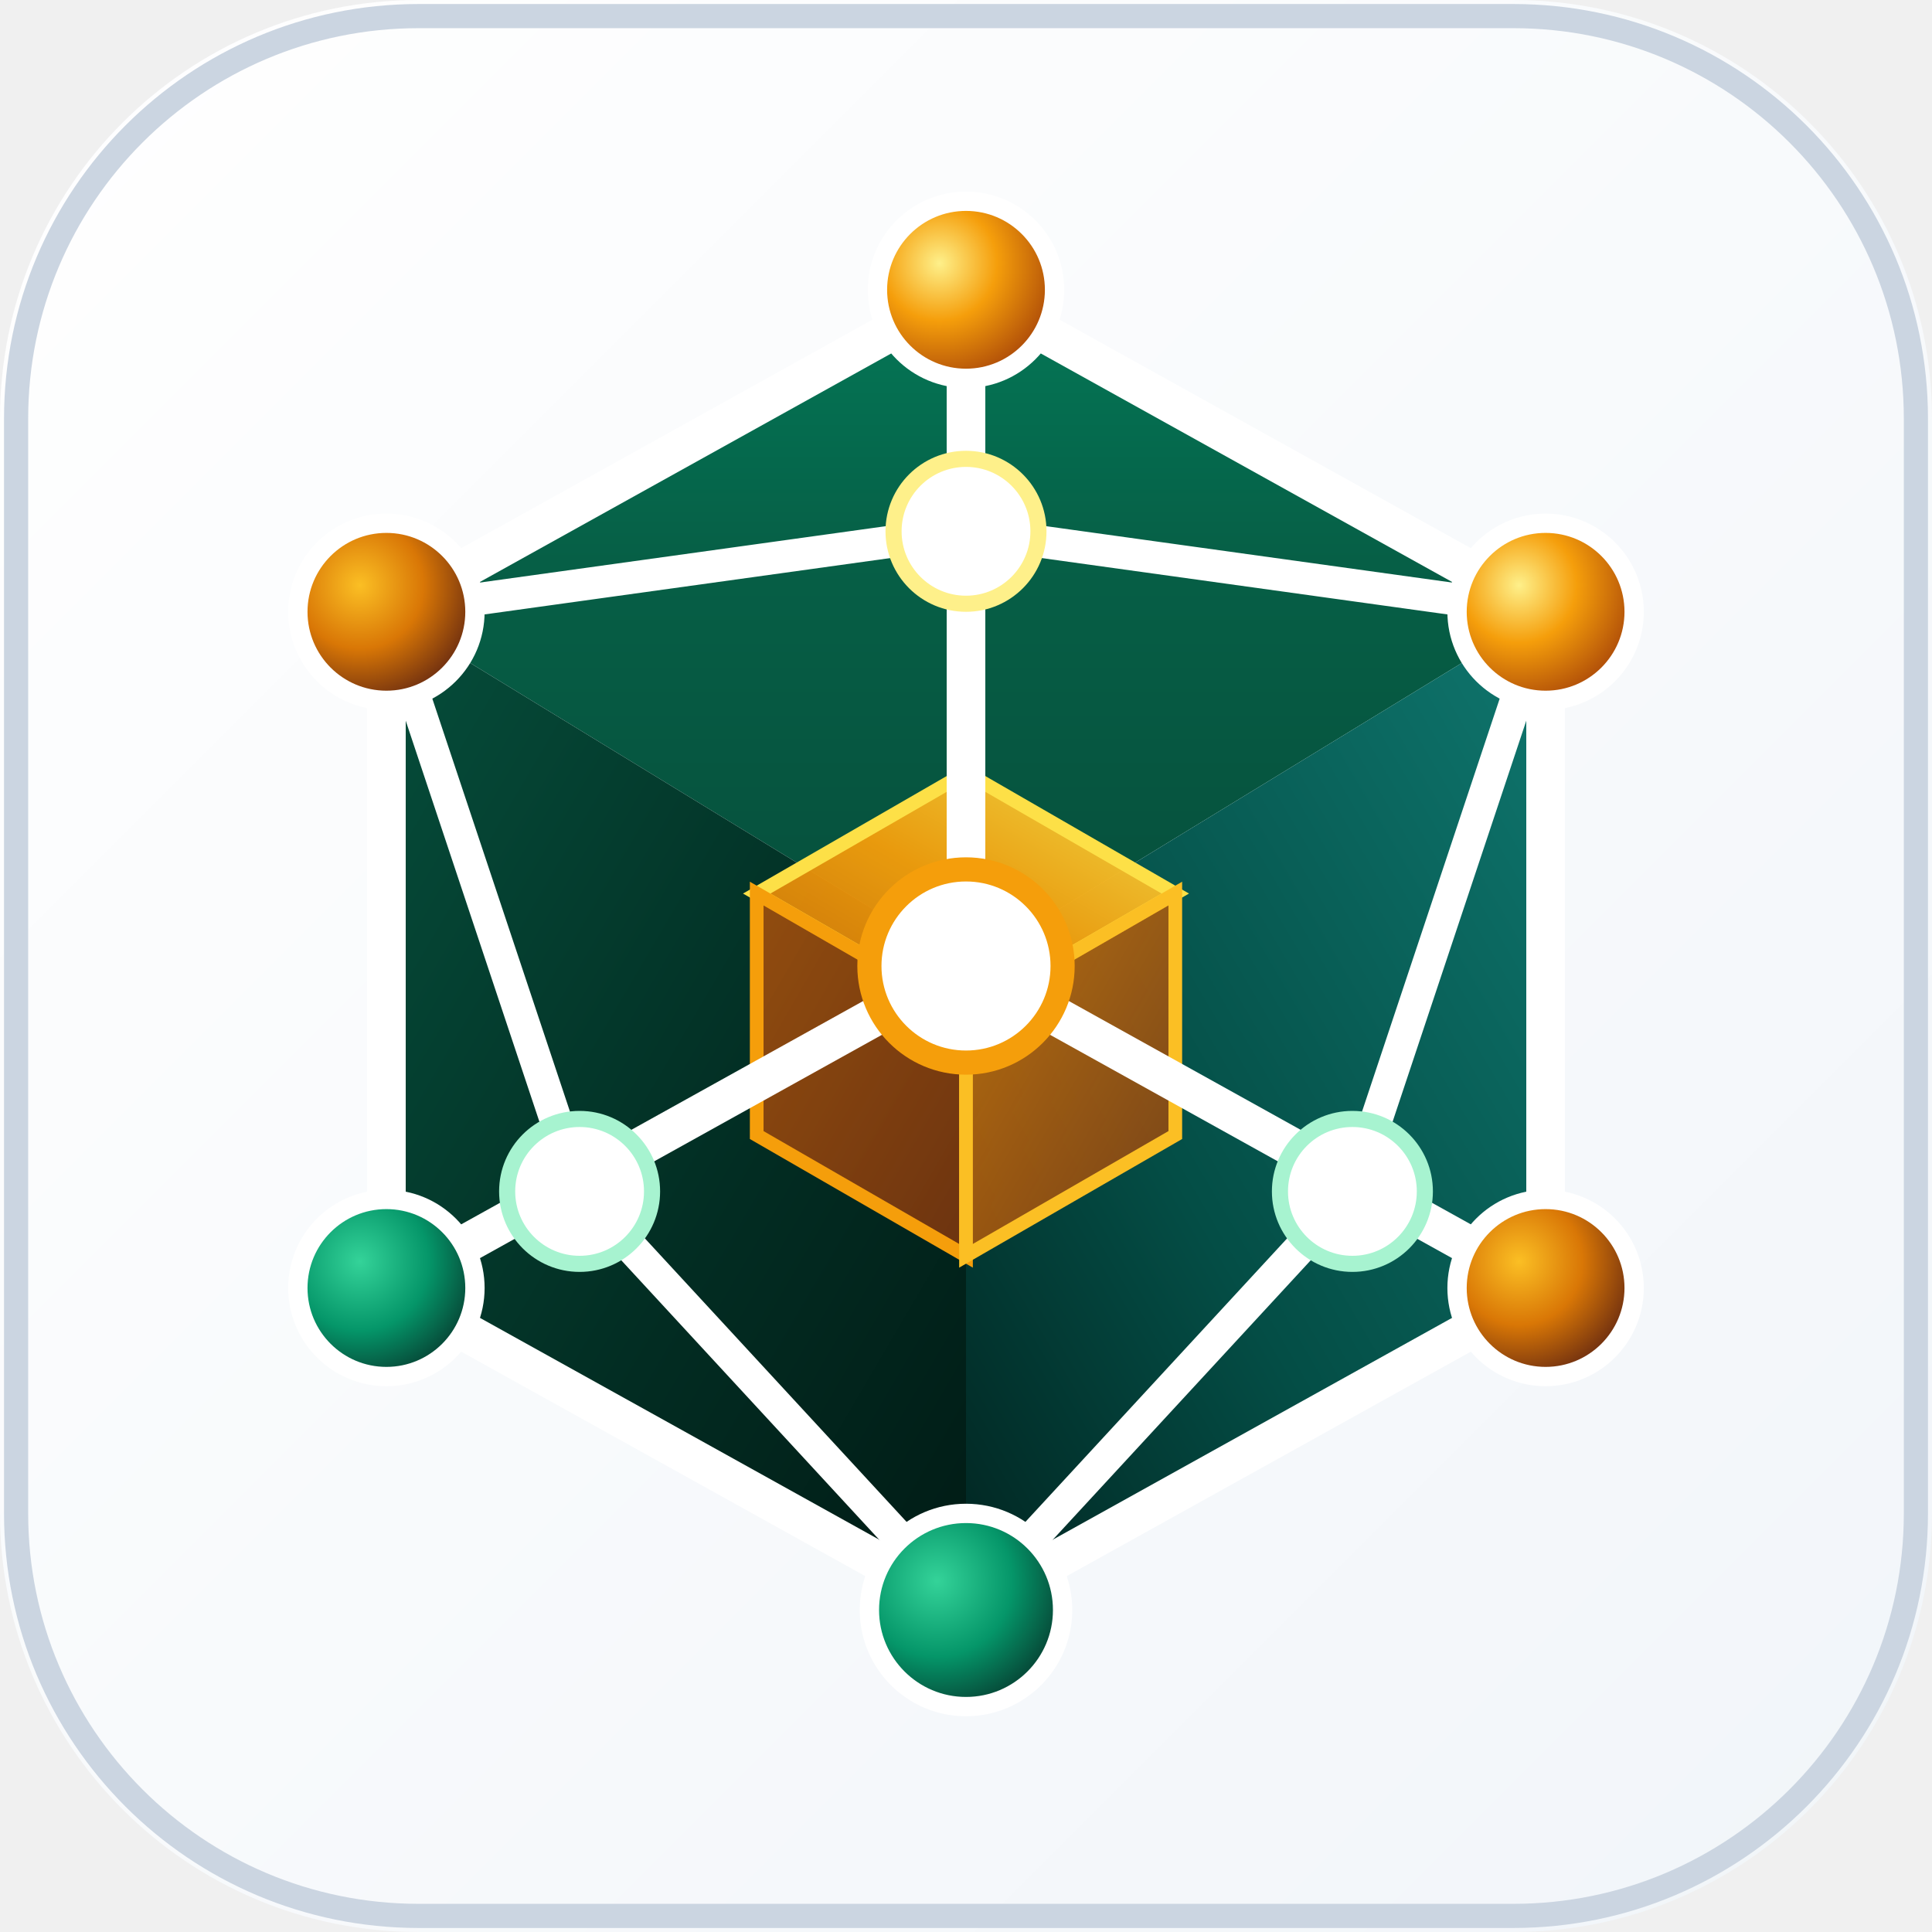
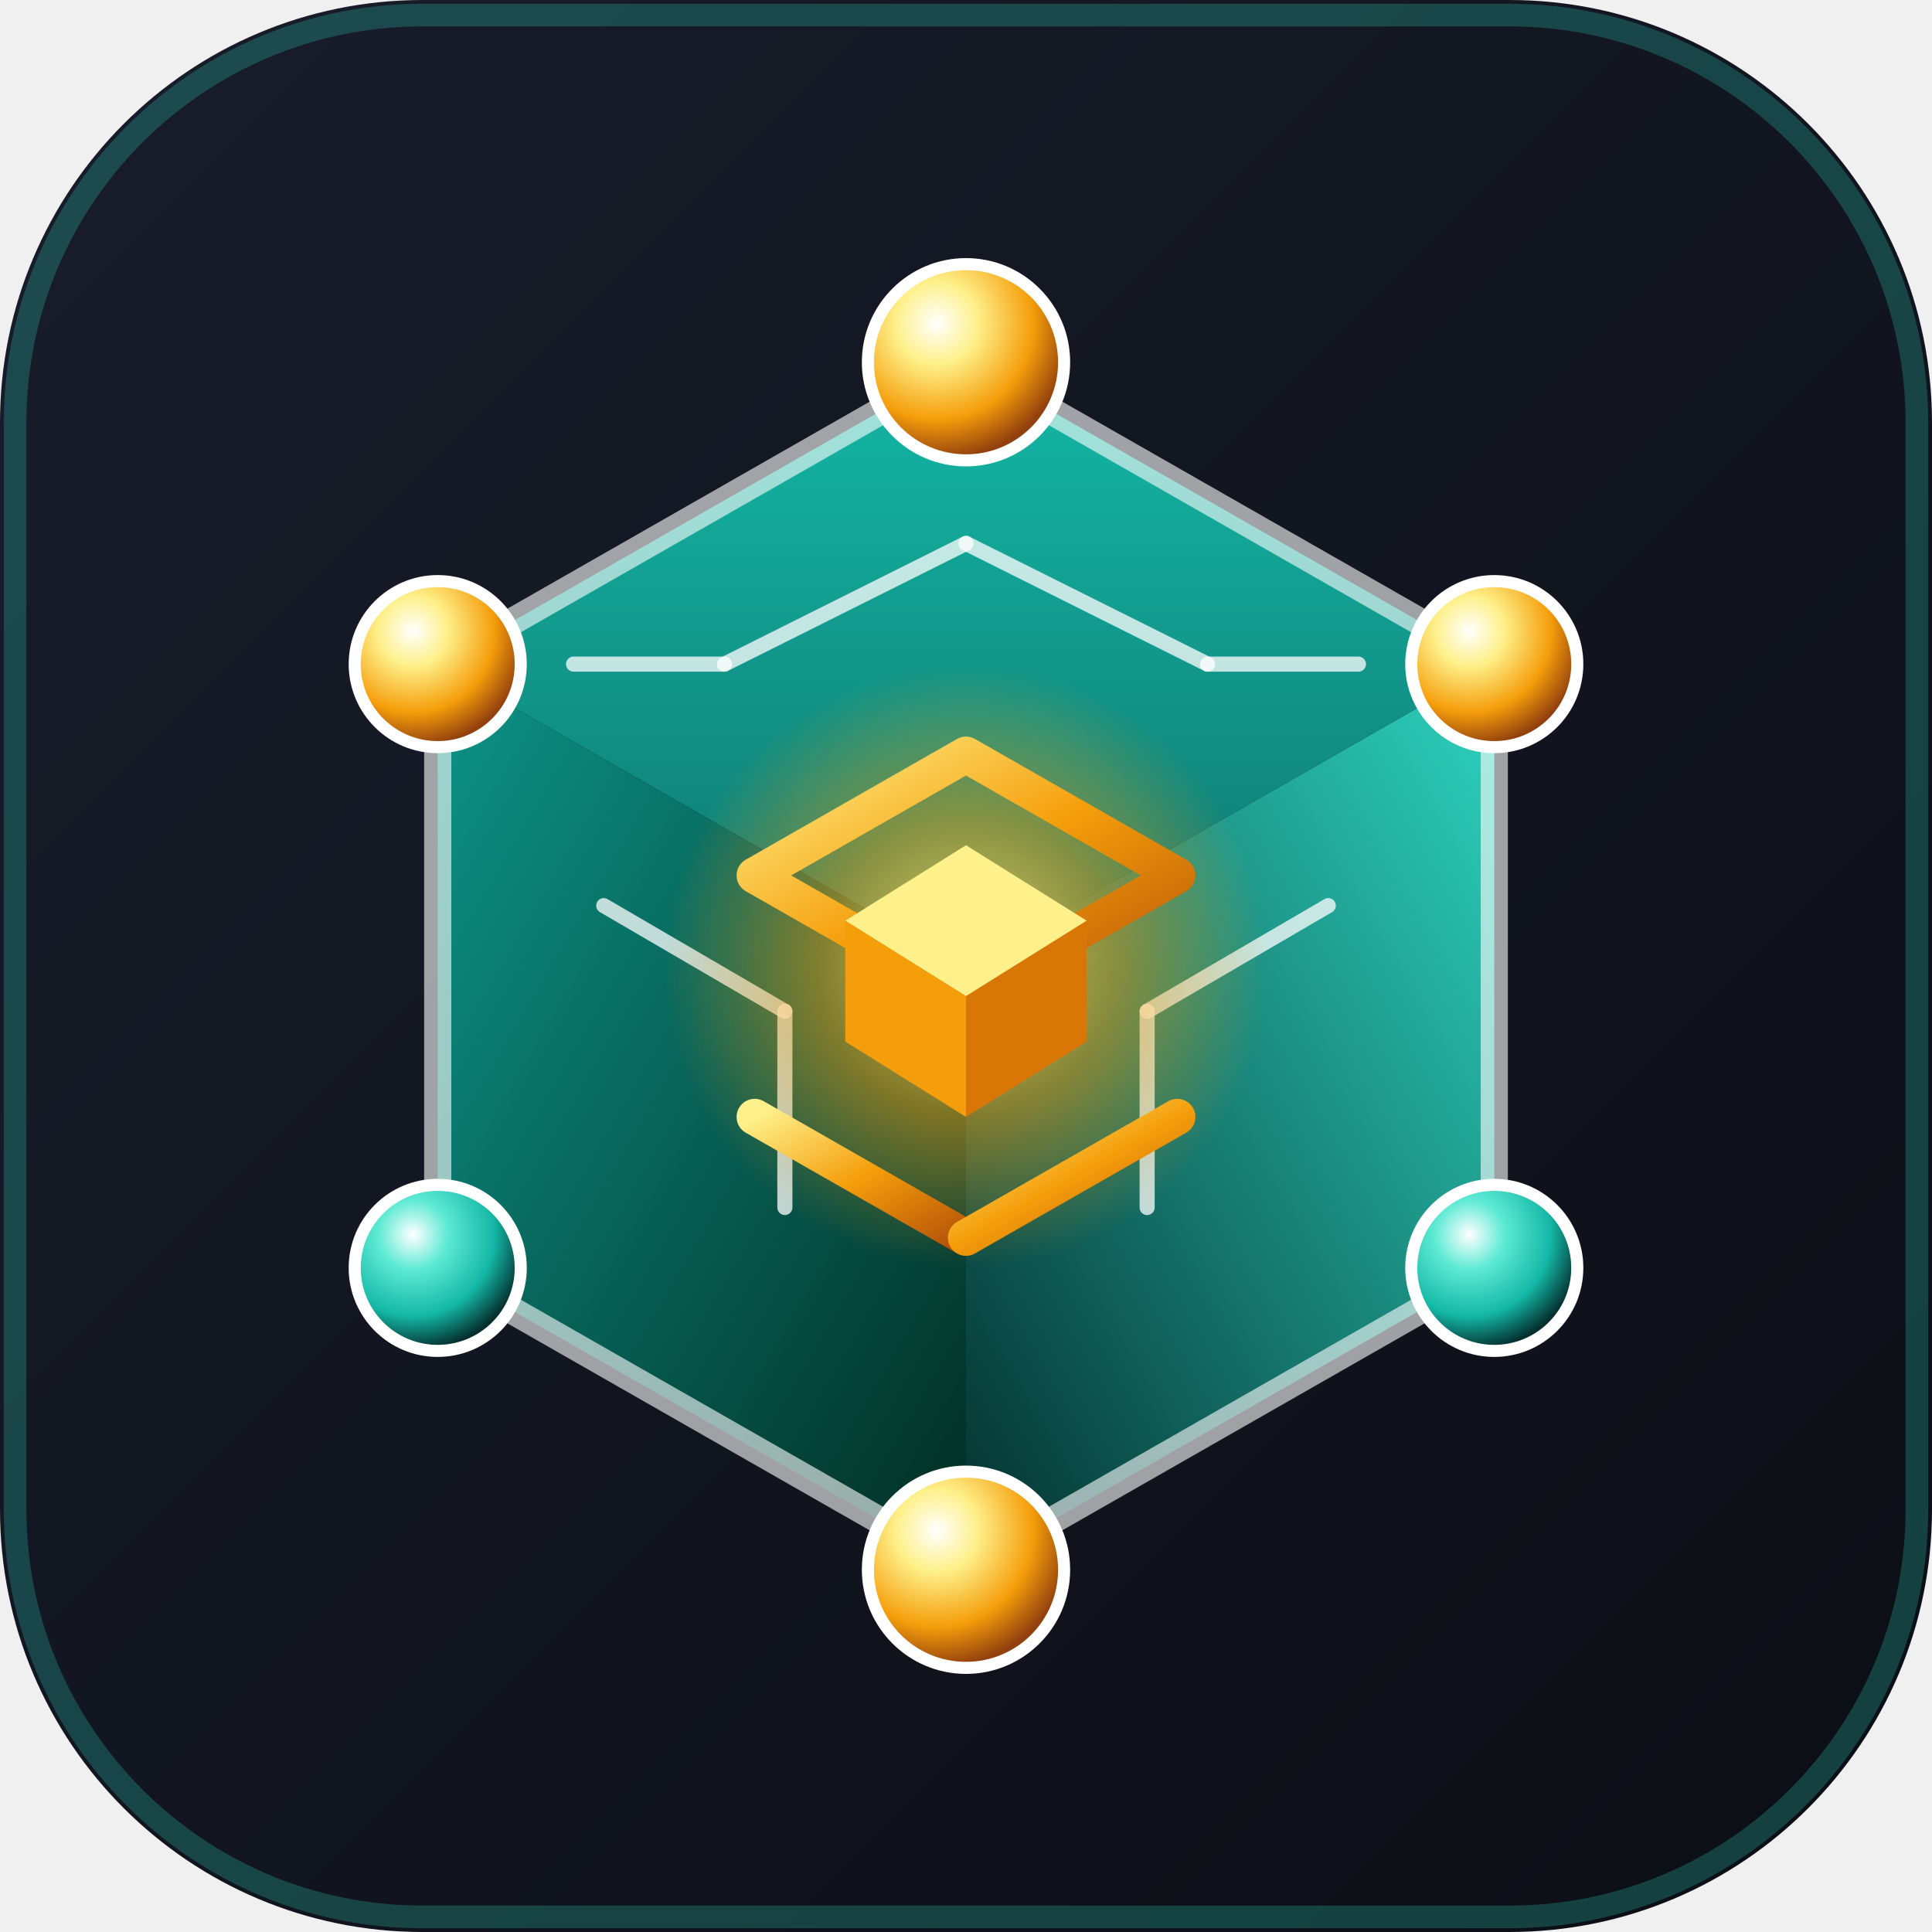
- <svg xmlns="http://www.w3.org/2000/svg" viewBox="0 0 120 120" fill="none">
+ <svg xmlns="http://www.w3.org/2000/svg" viewBox="0 0 128 128" fill="none" width="100%" height="100%">
  <defs>
-     <linearGradient id="favBgGrad" x1="0%" y1="0%" x2="100%" y2="100%">
-       <stop offset="0%" stop-color="#FFFFFF" />
-       <stop offset="100%" stop-color="#F1F5F9" />
+     <linearGradient id="favBg" x1="0%" y1="0%" x2="100%" y2="100%">
+       <stop offset="0%" stop-color="#181D2A" />
+       <stop offset="100%" stop-color="#0C0E15" />
    </linearGradient>
-     <linearGradient id="favFacetTop" x1="50%" y1="0%" x2="50%" y2="100%">
-       <stop offset="0%" stop-color="#047857" />
-       <stop offset="40%" stop-color="#065F46" />
-       <stop offset="100%" stop-color="#064E3B" />
+     <linearGradient id="favTealTop" x1="50%" y1="0%" x2="50%" y2="100%">
+       <stop offset="0%" stop-color="#14B8A6" />
+       <stop offset="100%" stop-color="#0F766E" />
    </linearGradient>
-     <linearGradient id="favFacetLeft" x1="0%" y1="0%" x2="100%" y2="100%">
-       <stop offset="0%" stop-color="#064E3B" />
-       <stop offset="60%" stop-color="#022C22" />
-       <stop offset="100%" stop-color="#011B15" />
+     <linearGradient id="favTealLeft" x1="0%" y1="0%" x2="100%" y2="100%">
+       <stop offset="0%" stop-color="#0D9488" />
+       <stop offset="100%" stop-color="#022C22" />
    </linearGradient>
-     <linearGradient id="favFacetRight" x1="100%" y1="0%" x2="0%" y2="100%">
-       <stop offset="0%" stop-color="#0F766E" />
-       <stop offset="60%" stop-color="#044E46" />
-       <stop offset="100%" stop-color="#012420" />
+     <linearGradient id="favTealRight" x1="100%" y1="0%" x2="0%" y2="100%">
+       <stop offset="0%" stop-color="#2DD4BF" />
+       <stop offset="100%" stop-color="#042F2E" />
    </linearGradient>
-     <linearGradient id="favCubeTop" x1="0%" y1="100%" x2="100%" y2="0%">
-       <stop offset="0%" stop-color="#D97706" stop-opacity="0.9" />
-       <stop offset="50%" stop-color="#F59E0B" stop-opacity="0.95" />
-       <stop offset="100%" stop-color="#FDE047" stop-opacity="0.95" />
-     </linearGradient>
-     <linearGradient id="favCubeLeft" x1="0%" y1="0%" x2="100%" y2="100%">
-       <stop offset="0%" stop-color="#B45309" stop-opacity="0.8" />
-       <stop offset="100%" stop-color="#78350F" stop-opacity="0.9" />
-     </linearGradient>
-     <linearGradient id="favCubeRight" x1="0%" y1="0%" x2="100%" y2="100%">
-       <stop offset="0%" stop-color="#D97706" stop-opacity="0.85" />
-       <stop offset="100%" stop-color="#92400E" stop-opacity="0.8" />
-     </linearGradient>
-     <radialGradient id="favNodeTop" cx="35%" cy="35%" r="65%">
+     <linearGradient id="favGold" x1="0%" y1="0%" x2="100%" y2="100%">
      <stop offset="0%" stop-color="#FEF08A" />
      <stop offset="50%" stop-color="#F59E0B" />
      <stop offset="100%" stop-color="#B45309" />
+     </linearGradient>
+     <radialGradient id="favAmberSphere" cx="35%" cy="30%" r="70%">
+       <stop offset="0%" stop-color="#FFFFFF" />
+       <stop offset="30%" stop-color="#FEF08A" />
+       <stop offset="70%" stop-color="#F59E0B" />
+       <stop offset="100%" stop-color="#92400E" />
    </radialGradient>
-     <radialGradient id="favNodeMid" cx="35%" cy="35%" r="65%">
-       <stop offset="0%" stop-color="#FBBF24" />
-       <stop offset="55%" stop-color="#D97706" />
-       <stop offset="100%" stop-color="#78350F" />
+     <radialGradient id="favTealSphere" cx="35%" cy="30%" r="70%">
+       <stop offset="0%" stop-color="#FFFFFF" />
+       <stop offset="30%" stop-color="#5EEAD4" />
+       <stop offset="70%" stop-color="#14B8A6" />
+       <stop offset="100%" stop-color="#042F2E" />
    </radialGradient>
-     <radialGradient id="favNodeBottom" cx="35%" cy="35%" r="65%">
-       <stop offset="0%" stop-color="#34D399" />
-       <stop offset="60%" stop-color="#059669" />
-       <stop offset="100%" stop-color="#064E3B" />
+     <radialGradient id="favCoreGlow" cx="50%" cy="50%" r="50%">
+       <stop offset="0%" stop-color="#FEF08A" stop-opacity="0.9" />
+       <stop offset="50%" stop-color="#F59E0B" stop-opacity="0.5" />
+       <stop offset="100%" stop-color="#F59E0B" stop-opacity="0" />
    </radialGradient>
  </defs>
-   <rect width="120" height="120" rx="26" fill="url(#favBgGrad)" />
-   <rect width="118" height="118" x="1" y="1" rx="25" stroke="#CBD5E1" stroke-width="1.5" />
-   <polygon points="60,18 96,38 60,60 24,38" fill="url(#favFacetTop)" />
-   <polygon points="24,38 60,60 60,100 24,80" fill="url(#favFacetLeft)" />
-   <polygon points="60,60 96,38 96,80 60,100" fill="url(#favFacetRight)" />
-   <polygon points="60,48 73,55.5 60,63 47,55.5" fill="url(#favCubeTop)" stroke="#FDE047" stroke-width="0.85" />
-   <polygon points="47,55.5 60,63 60,78 47,70.5" fill="url(#favCubeLeft)" stroke="#F59E0B" stroke-width="0.85" />
-   <polygon points="60,63 73,55.5 73,70.5 60,78" fill="url(#favCubeRight)" stroke="#FBBF24" stroke-width="0.85" />
-   <g stroke="#FFFFFF" stroke-linecap="round" stroke-linejoin="round">
-     <line x1="60" y1="60" x2="60" y2="18" stroke-width="2.4" />
-     <line x1="60" y1="60" x2="24" y2="80" stroke-width="2.4" />
-     <line x1="60" y1="60" x2="96" y2="80" stroke-width="2.4" />
-     <path d="M 60 18 L 96 38 L 96 80 L 60 100 L 24 80 L 24 38 Z" stroke-width="2.4" />
-     <line x1="60" y1="33" x2="24" y2="38" stroke-width="2" />
-     <line x1="60" y1="33" x2="96" y2="38" stroke-width="2" />
-     <line x1="36" y1="74" x2="24" y2="38" stroke-width="2" />
-     <line x1="36" y1="74" x2="60" y2="100" stroke-width="2" />
-     <line x1="84" y1="74" x2="96" y2="38" stroke-width="2" />
-     <line x1="84" y1="74" x2="60" y2="100" stroke-width="2" />
+   <rect width="128" height="128" rx="28" fill="url(#favBg)" />
+   <rect width="126" height="126" x="1" y="1" rx="27" stroke="#2DD4BF" stroke-opacity="0.25" stroke-width="1.5" />
+   <polygon points="64,24 99,44 64,64 29,44" fill="url(#favTealTop)" />
+   <polygon points="29,44 64,64 64,104 29,84" fill="url(#favTealLeft)" />
+   <polygon points="64,64 99,44 99,84 64,104" fill="url(#favTealRight)" />
+   <g stroke="#FFFFFF" stroke-opacity="0.75" stroke-width="1" stroke-linecap="round" stroke-linejoin="round">
+     <line x1="64" y1="36" x2="48" y2="44" />
+     <line x1="48" y1="44" x2="38" y2="44" />
+     <line x1="64" y1="36" x2="80" y2="44" />
+     <line x1="80" y1="44" x2="90" y2="44" />
+     <line x1="40" y1="60" x2="52" y2="67" />
+     <line x1="52" y1="67" x2="52" y2="80" />
+     <line x1="88" y1="60" x2="76" y2="67" />
+     <line x1="76" y1="67" x2="76" y2="80" />
  </g>
-   <circle cx="60" cy="18" r="5.5" fill="url(#favNodeTop)" stroke="#FFFFFF" stroke-width="1.2" />
-   <circle cx="96" cy="38" r="5.5" fill="url(#favNodeTop)" stroke="#FFFFFF" stroke-width="1.2" />
-   <circle cx="96" cy="80" r="5.5" fill="url(#favNodeMid)" stroke="#FFFFFF" stroke-width="1.2" />
-   <circle cx="60" cy="100" r="6" fill="url(#favNodeBottom)" stroke="#FFFFFF" stroke-width="1.2" />
-   <circle cx="24" cy="80" r="5.5" fill="url(#favNodeBottom)" stroke="#FFFFFF" stroke-width="1.2" />
-   <circle cx="24" cy="38" r="5.5" fill="url(#favNodeMid)" stroke="#FFFFFF" stroke-width="1.2" />
-   <circle cx="60" cy="33" r="4.5" fill="#FFFFFF" stroke="#FEF08A" stroke-width="1" />
-   <circle cx="36" cy="74" r="4.5" fill="#FFFFFF" stroke="#A7F3D0" stroke-width="1" />
-   <circle cx="84" cy="74" r="4.5" fill="#FFFFFF" stroke="#A7F3D0" stroke-width="1" />
-   <circle cx="60" cy="60" r="6" fill="#FFFFFF" stroke="#F59E0B" stroke-width="1.5" />
+   <g stroke="#FFFFFF" stroke-opacity="0.6" stroke-width="1.8" stroke-linecap="round">
+     <line x1="64" y1="24" x2="99" y2="44" />
+     <line x1="99" y1="44" x2="99" y2="84" />
+     <line x1="99" y1="84" x2="64" y2="104" />
+     <line x1="64" y1="104" x2="29" y2="84" />
+     <line x1="29" y1="84" x2="29" y2="44" />
+     <line x1="29" y1="44" x2="64" y2="24" />
+   </g>
+   <circle cx="64" cy="64" r="20" fill="url(#favCoreGlow)" />
+   <polygon points="64,50 78,58 64,66 50,58" fill="none" stroke="url(#favGold)" stroke-width="2.4" stroke-linejoin="round" />
+   <line x1="50" y1="58" x2="50" y2="74" stroke="url(#favGold)" stroke-width="2.4" stroke-linecap="round" />
+   <line x1="78" y1="58" x2="78" y2="74" stroke="url(#favGold)" stroke-width="2.4" stroke-linecap="round" />
+   <line x1="64" y1="66" x2="64" y2="82" stroke="url(#favGold)" stroke-width="2.4" stroke-linecap="round" />
+   <line x1="50" y1="74" x2="64" y2="82" stroke="url(#favGold)" stroke-width="2.4" stroke-linecap="round" />
+   <line x1="78" y1="74" x2="64" y2="82" stroke="url(#favGold)" stroke-width="2.4" stroke-linecap="round" />
+   <polygon points="64,56 72,61 64,66 56,61" fill="#FEF08A" />
+   <polygon points="56,61 64,66 64,74 56,69" fill="#F59E0B" />
+   <polygon points="64,66 72,61 72,69 64,74" fill="#D97706" />
+   <circle cx="64" cy="24" r="6.5" fill="url(#favAmberSphere)" stroke="#FFFFFF" stroke-width="0.8" />
+   <circle cx="64" cy="104" r="6.5" fill="url(#favAmberSphere)" stroke="#FFFFFF" stroke-width="0.8" />
+   <circle cx="29" cy="44" r="5.5" fill="url(#favAmberSphere)" stroke="#FFFFFF" stroke-width="0.8" />
+   <circle cx="99" cy="44" r="5.5" fill="url(#favAmberSphere)" stroke="#FFFFFF" stroke-width="0.8" />
+   <circle cx="29" cy="84" r="5.5" fill="url(#favTealSphere)" stroke="#FFFFFF" stroke-width="0.8" />
+   <circle cx="99" cy="84" r="5.5" fill="url(#favTealSphere)" stroke="#FFFFFF" stroke-width="0.8" />
</svg>
